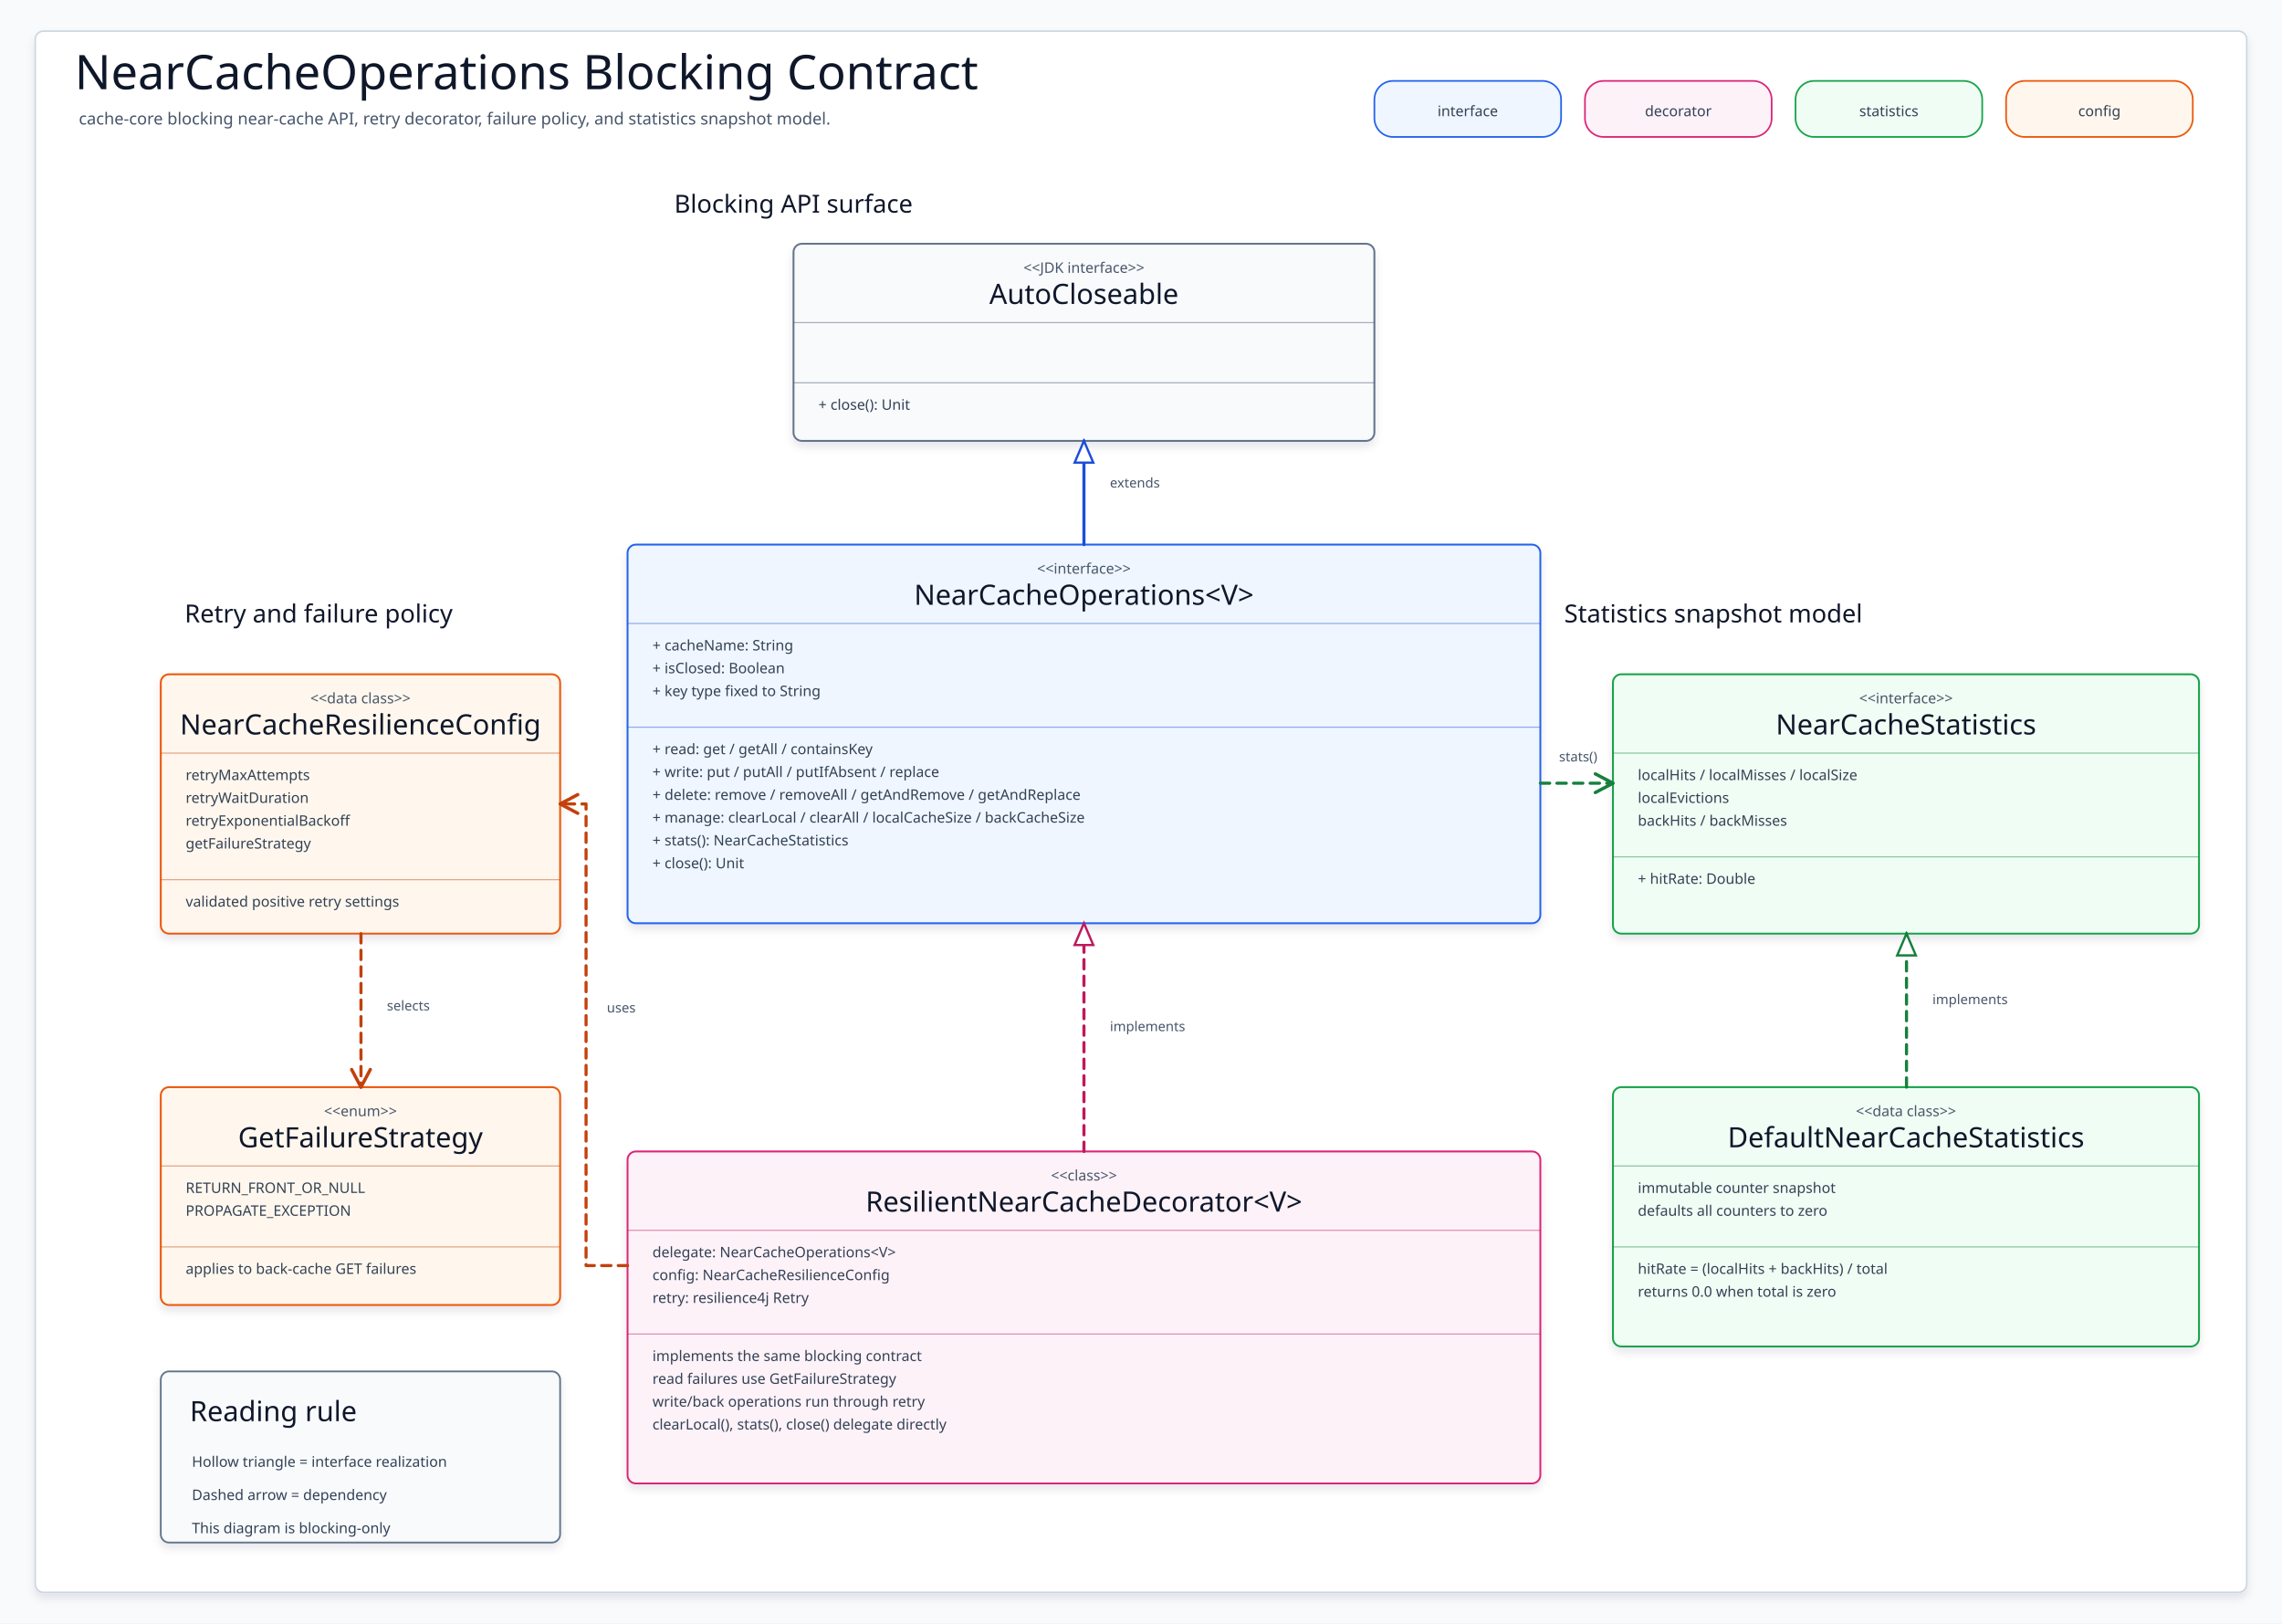
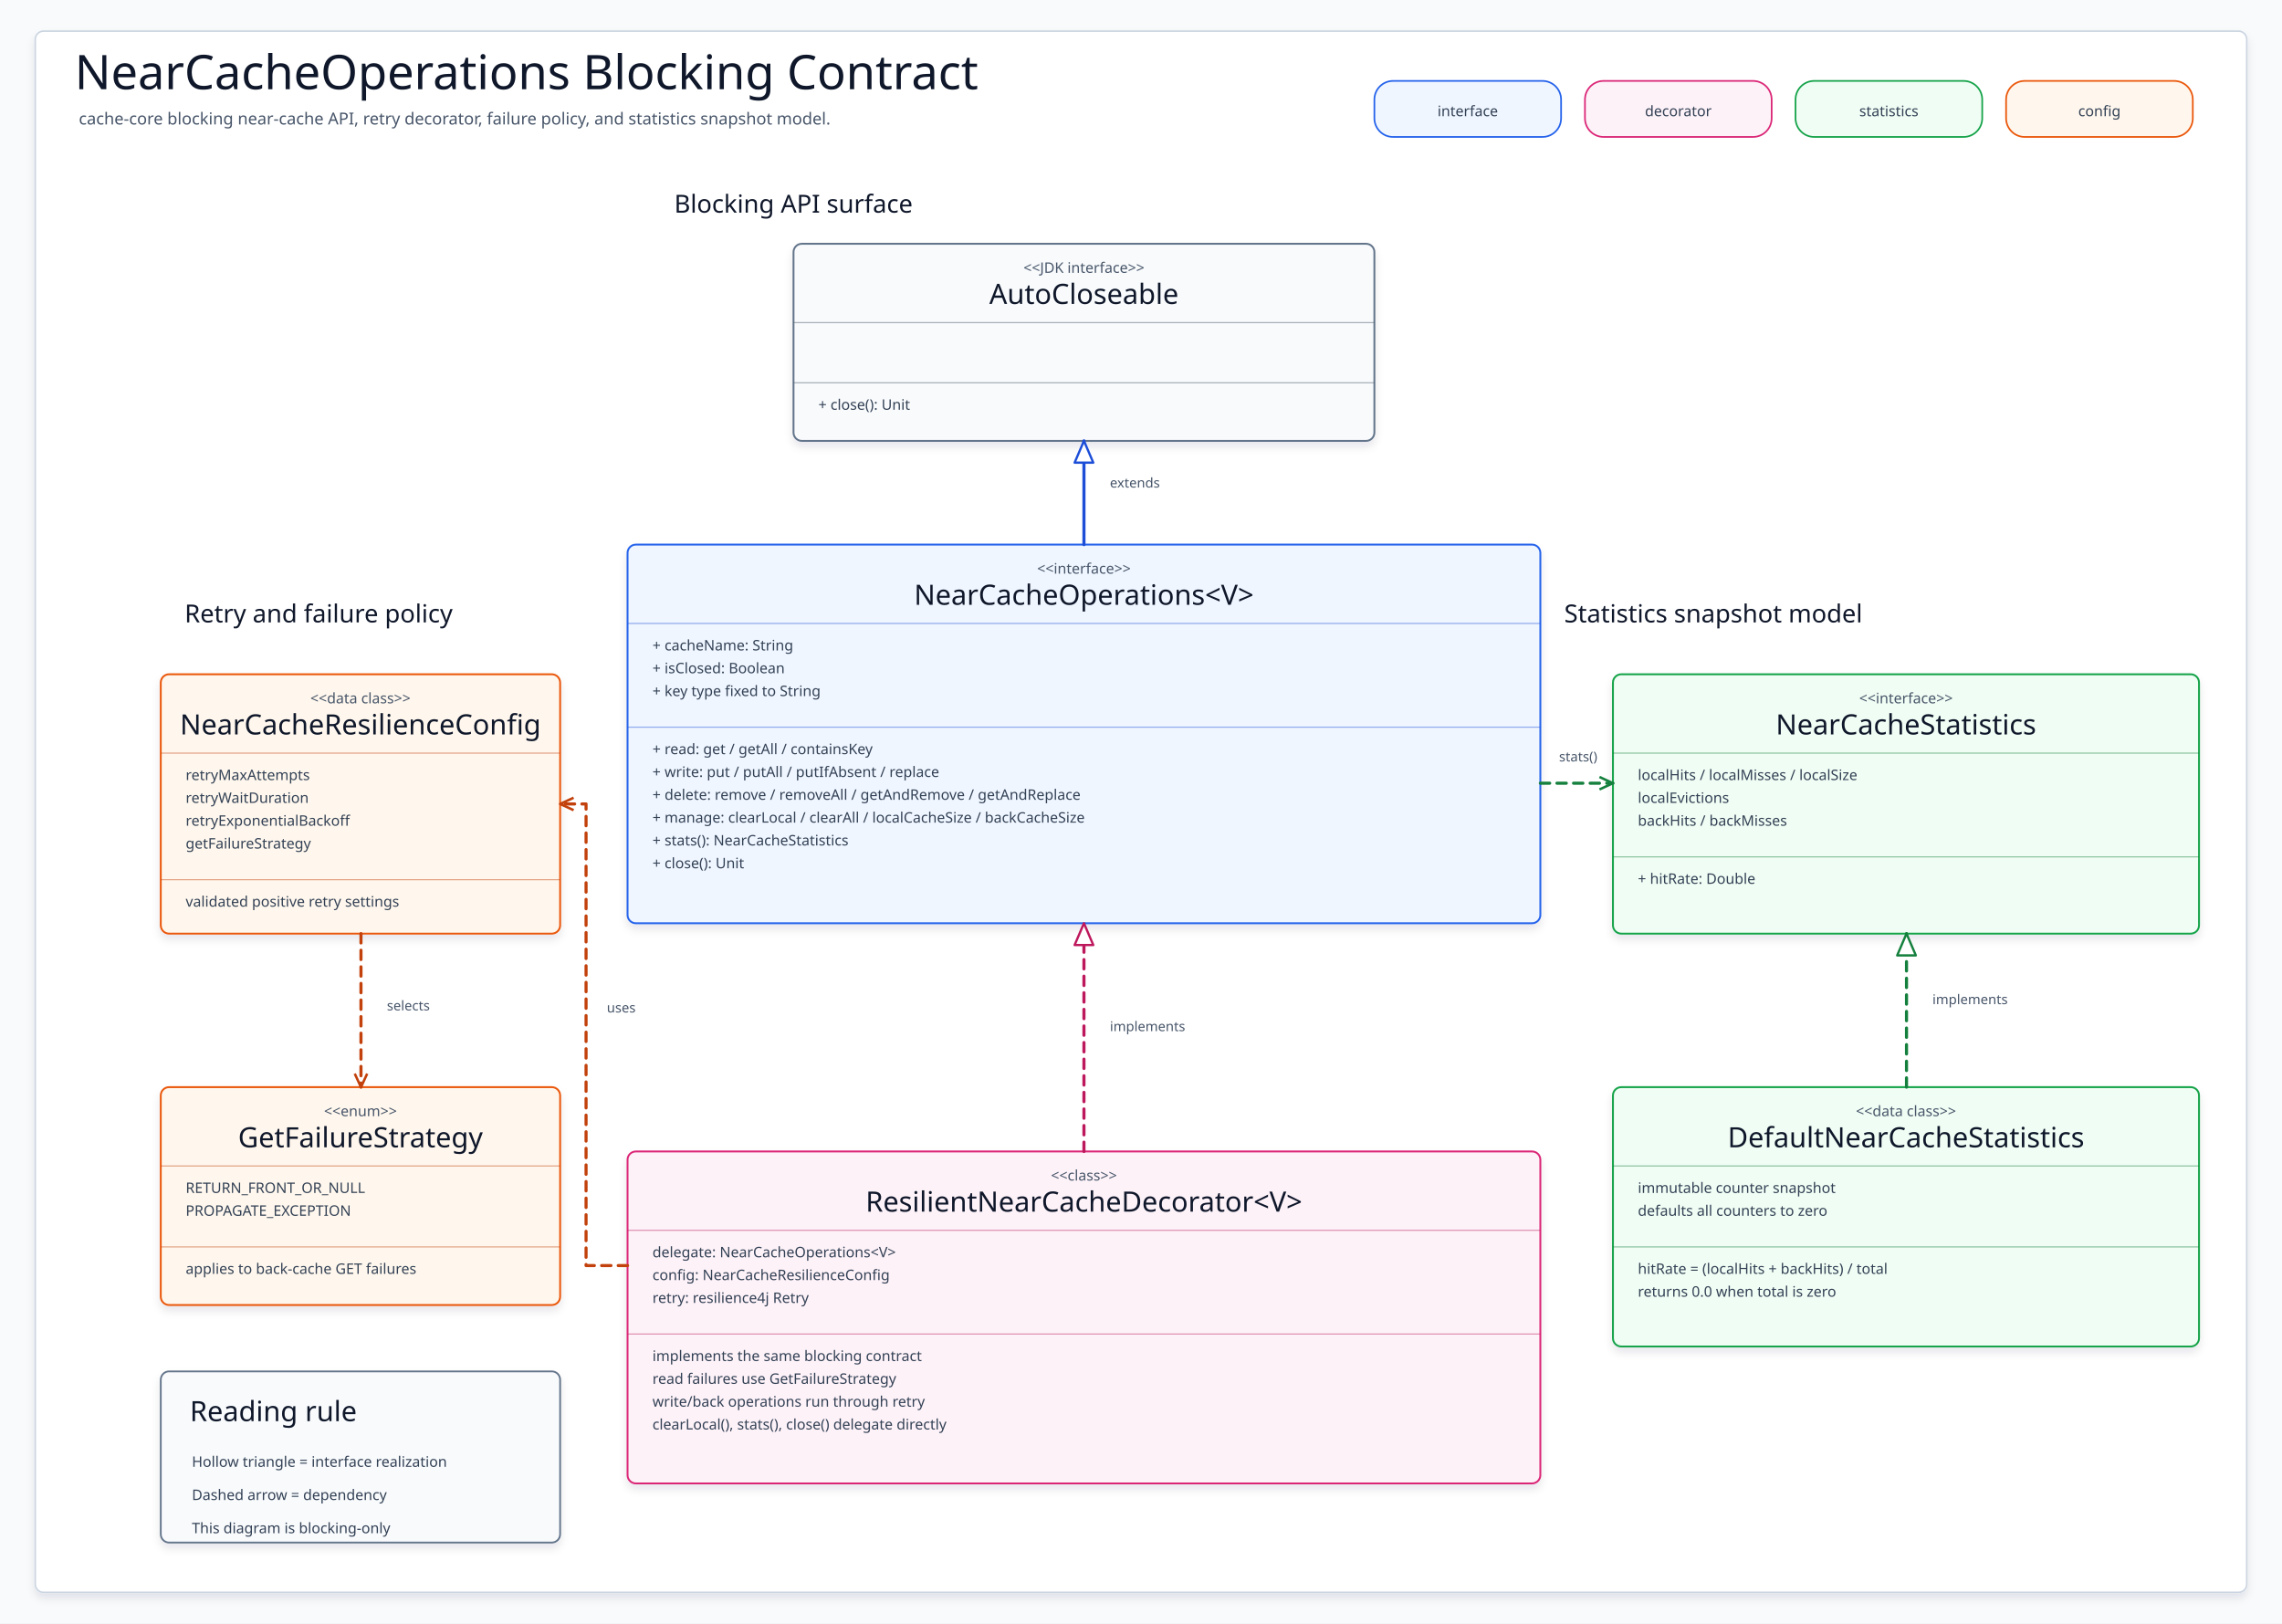
<svg xmlns="http://www.w3.org/2000/svg" width="2200" height="1565" viewBox="0 0 2200 1565" role="img" aria-label="NearCacheOperations Blocking Class Diagram">
  <defs>
    <filter id="shadow" x="-8%" y="-8%" width="116%" height="116%">
      <feDropShadow dx="0" dy="5" stdDeviation="4" flood-color="#0F172A" flood-opacity="0.10" />
    </filter>
    <marker id="arrow-blue" markerWidth="22" markerHeight="22" refX="19" refY="11" orient="auto" markerUnits="userSpaceOnUse">
      <path stroke-dasharray="none" d="M 2 2 L 19 11 L 2 20" fill="none" stroke="#1D4ED8" stroke-width="2.6" stroke-linecap="round" stroke-linejoin="round" style="stroke-dasharray:none" />
    </marker>
    <marker id="triangle-blue" markerWidth="26" markerHeight="22" refX="23" refY="11" orient="auto" markerUnits="userSpaceOnUse">
-       <path stroke-dasharray="none" d="M 2 2 L 23 11 L 2 20 Z" fill="#FFFFFF" stroke="#1D4ED8" stroke-width="2.2" style="stroke-dasharray:none" />
+       <path stroke-dasharray="none" d="M 2 2 L 23 11 L 2 20 Z" fill="#FFFFFF" stroke="#1D4ED8" stroke-width="2.2" style="stroke-dasharray:none" stroke-linejoin="round" />
    </marker>
    <marker id="arrow-teal" markerWidth="22" markerHeight="22" refX="19" refY="11" orient="auto" markerUnits="userSpaceOnUse">
      <path stroke-dasharray="none" d="M 2 2 L 19 11 L 2 20" fill="none" stroke="#0F766E" stroke-width="2.6" stroke-linecap="round" stroke-linejoin="round" style="stroke-dasharray:none" />
    </marker>
    <marker id="triangle-teal" markerWidth="26" markerHeight="22" refX="23" refY="11" orient="auto" markerUnits="userSpaceOnUse">
-       <path stroke-dasharray="none" d="M 2 2 L 23 11 L 2 20 Z" fill="#FFFFFF" stroke="#0F766E" stroke-width="2.2" style="stroke-dasharray:none" />
+       <path stroke-dasharray="none" d="M 2 2 L 23 11 L 2 20 Z" fill="#FFFFFF" stroke="#0F766E" stroke-width="2.2" style="stroke-dasharray:none" stroke-linejoin="round" />
    </marker>
-     <marker id="arrow-green" markerWidth="22" markerHeight="22" refX="19" refY="11" orient="auto" markerUnits="userSpaceOnUse" overflow="visible">
-       <path stroke-dasharray="none" d="M 2 2 L 19 11 L 2 20" fill="none" stroke="#15803D" stroke-width="3.2" stroke-linecap="round" stroke-linejoin="round" style="stroke-dasharray:none" />
+     <marker id="arrow-green" markerWidth="18" markerHeight="18" refX="16" refY="9" orient="auto" markerUnits="userSpaceOnUse" overflow="visible" viewBox="0 0 18 18">
+       <path stroke-dasharray="none" d="M 3 3 L 16 9 L 3 15" fill="none" stroke="#15803D" stroke-width="2.4" stroke-linecap="butt" stroke-linejoin="round" style="stroke-dasharray:none" />
    </marker>
    <marker id="triangle-green" markerWidth="26" markerHeight="22" refX="23" refY="11" orient="auto" markerUnits="userSpaceOnUse">
-       <path stroke-dasharray="none" d="M 2 2 L 23 11 L 2 20 Z" fill="#FFFFFF" stroke="#15803D" stroke-width="2.2" style="stroke-dasharray:none" />
+       <path stroke-dasharray="none" d="M 2 2 L 23 11 L 2 20 Z" fill="#FFFFFF" stroke="#15803D" stroke-width="2.2" style="stroke-dasharray:none" stroke-linejoin="round" />
    </marker>
-     <marker id="arrow-amber" markerWidth="22" markerHeight="22" refX="19" refY="11" orient="auto" markerUnits="userSpaceOnUse" overflow="visible">
-       <path stroke-dasharray="none" d="M 2 2 L 19 11 L 2 20" fill="none" stroke="#C2410C" stroke-width="3.2" stroke-linecap="round" stroke-linejoin="round" style="stroke-dasharray:none" />
+     <marker id="arrow-amber" markerWidth="18" markerHeight="18" refX="16" refY="9" orient="auto" markerUnits="userSpaceOnUse" overflow="visible" viewBox="0 0 18 18">
+       <path stroke-dasharray="none" d="M 3 3 L 16 9 L 3 15" fill="none" stroke="#C2410C" stroke-width="2.4" stroke-linecap="butt" stroke-linejoin="round" style="stroke-dasharray:none" />
    </marker>
    <marker id="triangle-amber" markerWidth="26" markerHeight="22" refX="23" refY="11" orient="auto" markerUnits="userSpaceOnUse">
-       <path stroke-dasharray="none" d="M 2 2 L 23 11 L 2 20 Z" fill="#FFFFFF" stroke="#C2410C" stroke-width="2.2" style="stroke-dasharray:none" />
+       <path stroke-dasharray="none" d="M 2 2 L 23 11 L 2 20 Z" fill="#FFFFFF" stroke="#C2410C" stroke-width="2.2" style="stroke-dasharray:none" stroke-linejoin="round" />
    </marker>
    <marker id="arrow-pink" markerWidth="22" markerHeight="22" refX="19" refY="11" orient="auto" markerUnits="userSpaceOnUse">
      <path stroke-dasharray="none" d="M 2 2 L 19 11 L 2 20" fill="none" stroke="#BE185D" stroke-width="2.6" stroke-linecap="round" stroke-linejoin="round" style="stroke-dasharray:none" />
    </marker>
    <marker id="triangle-pink" markerWidth="26" markerHeight="22" refX="23" refY="11" orient="auto" markerUnits="userSpaceOnUse">
-       <path stroke-dasharray="none" d="M 2 2 L 23 11 L 2 20 Z" fill="#FFFFFF" stroke="#BE185D" stroke-width="2.2" style="stroke-dasharray:none" />
+       <path stroke-dasharray="none" d="M 2 2 L 23 11 L 2 20 Z" fill="#FFFFFF" stroke="#BE185D" stroke-width="2.2" style="stroke-dasharray:none" stroke-linejoin="round" />
    </marker>
    <marker id="arrow-slate" markerWidth="22" markerHeight="22" refX="19" refY="11" orient="auto" markerUnits="userSpaceOnUse">
      <path stroke-dasharray="none" d="M 2 2 L 19 11 L 2 20" fill="none" stroke="#475569" stroke-width="2.6" stroke-linecap="round" stroke-linejoin="round" style="stroke-dasharray:none" />
    </marker>
    <marker id="triangle-slate" markerWidth="26" markerHeight="22" refX="23" refY="11" orient="auto" markerUnits="userSpaceOnUse">
-       <path stroke-dasharray="none" d="M 2 2 L 23 11 L 2 20 Z" fill="#FFFFFF" stroke="#475569" stroke-width="2.2" style="stroke-dasharray:none" />
+       <path stroke-dasharray="none" d="M 2 2 L 23 11 L 2 20 Z" fill="#FFFFFF" stroke="#475569" stroke-width="2.2" style="stroke-dasharray:none" stroke-linejoin="round" />
    </marker>
    <style>
    svg{font-family:"Architects Daughter","Comic Mono","Comic Sans MS",ui-sans-serif,system-ui,sans-serif}
    .canvas{fill:#F8FAFC}.frame{fill:#FFFFFF;stroke:#CBD5E1;stroke-width:1.5;filter:url(#shadow)}
    .title{font-family:"Architects Daughter";font-size:46px;fill:#0F172A}.subtitle{font-family:"Comic Mono";font-size:16px;fill:#475569}
    .sectionLabel{font-family:"Architects Daughter";font-size:24px;fill:#0F172A}
    .chip{stroke-width:1.6}.chipText{font-family:"Comic Mono";font-size:14px;fill:#334155}
    .classBox{stroke-width:1.8;filter:url(#shadow)}.stereotype{font-family:"Comic Mono";font-size:14px;fill:#475569}.classTitle{font-family:"Architects Daughter";font-size:27px;fill:#0F172A}
    .member{font-family:"Comic Mono";font-size:14px;fill:#334155}.divider{stroke-width:1.1;opacity:.45}
    .noteBox{stroke-width:1.7;filter:url(#shadow)}.noteTitle{font-family:"Architects Daughter";font-size:27px;fill:#0F172A}.noteLine{font-family:"Comic Mono";font-size:14px;fill:#334155}
    .edge{fill:none;stroke-width:3;stroke-linecap:round;stroke-linejoin:round}.dashed{stroke-dasharray:9 7}.edgeLabel{font-family:"Comic Mono";font-size:13px;fill:#475569}
  </style>
  </defs>
  <rect class="canvas" width="2200" height="1565" />
  <rect class="frame" x="34" y="30" width="2132" height="1505" rx="8" />
  <text class="title" x="72" y="86">NearCacheOperations Blocking Contract</text>
  <text class="subtitle" x="76" y="120">cache-core blocking near-cache API, retry decorator, failure policy, and statistics snapshot model.</text>
  <g>
    <rect class="chip" x="1325" y="78" width="180" height="54" rx="18" fill="#EFF6FF" stroke="#2563EB" />
    <text class="chipText" x="1415" y="112" text-anchor="middle">interface</text>
  </g>
  <g>
    <rect class="chip" x="1528" y="78" width="180" height="54" rx="18" fill="#FDF2F8" stroke="#DB2777" />
    <text class="chipText" x="1618" y="112" text-anchor="middle">decorator</text>
  </g>
  <g>
    <rect class="chip" x="1731" y="78" width="180" height="54" rx="18" fill="#F0FDF4" stroke="#16A34A" />
    <text class="chipText" x="1821" y="112" text-anchor="middle">statistics</text>
  </g>
  <g>
    <rect class="chip" x="1934" y="78" width="180" height="54" rx="18" fill="#FFF7ED" stroke="#EA580C" />
    <text class="chipText" x="2024" y="112" text-anchor="middle">config</text>
  </g>
  <text class="sectionLabel" x="650" y="205">Blocking API surface</text>
  <text class="sectionLabel" x="178" y="600">Retry and failure policy</text>
  <text class="sectionLabel" x="1508" y="600">Statistics snapshot model</text>
  <g id="AutoCloseable">
    <rect class="classBox" x="765" y="235" width="560" height="190" rx="8" fill="#F8FAFC" stroke="#64748B" />
    <text class="stereotype" x="1045" y="263" text-anchor="middle">&lt;&lt;JDK interface&gt;&gt;</text>
    <text class="classTitle" x="1045" y="293" text-anchor="middle">AutoCloseable</text>
    <path class="divider" d="M765 311H1325" stroke="#475569" />
    <path class="divider" d="M765 369H1325" stroke="#475569" />
    <text class="member" x="789" y="395">+ close(): Unit</text>
  </g>
  <g id="NearCacheOperations">
    <rect class="classBox" x="605" y="525" width="880" height="365" rx="8" fill="#EFF6FF" stroke="#2563EB" />
    <text class="stereotype" x="1045" y="553" text-anchor="middle">&lt;&lt;interface&gt;&gt;</text>
    <text class="classTitle" x="1045" y="583" text-anchor="middle">NearCacheOperations&lt;V&gt;</text>
    <path class="divider" d="M605 601H1485" stroke="#1D4ED8" />
    <text class="member" x="629" y="627">+ cacheName: String</text>
    <text class="member" x="629" y="649">+ isClosed: Boolean</text>
    <text class="member" x="629" y="671">+ key type fixed to String</text>
    <path class="divider" d="M605 701H1485" stroke="#1D4ED8" />
    <text class="member" x="629" y="727">+ read: get / getAll / containsKey</text>
    <text class="member" x="629" y="749">+ write: put / putAll / putIfAbsent / replace</text>
    <text class="member" x="629" y="771">+ delete: remove / removeAll / getAndRemove / getAndReplace</text>
    <text class="member" x="629" y="793">+ manage: clearLocal / clearAll / localCacheSize / backCacheSize</text>
    <text class="member" x="629" y="815">+ stats(): NearCacheStatistics</text>
    <text class="member" x="629" y="837">+ close(): Unit</text>
  </g>
  <g id="ResilientNearCacheDecorator">
    <rect class="classBox" x="605" y="1110" width="880" height="320" rx="8" fill="#FDF2F8" stroke="#DB2777" />
    <text class="stereotype" x="1045" y="1138" text-anchor="middle">&lt;&lt;class&gt;&gt;</text>
    <text class="classTitle" x="1045" y="1168" text-anchor="middle">ResilientNearCacheDecorator&lt;V&gt;</text>
    <path class="divider" d="M605 1186H1485" stroke="#BE185D" />
    <text class="member" x="629" y="1212">delegate: NearCacheOperations&lt;V&gt;</text>
    <text class="member" x="629" y="1234">config: NearCacheResilienceConfig</text>
    <text class="member" x="629" y="1256">retry: resilience4j Retry</text>
    <path class="divider" d="M605 1286H1485" stroke="#BE185D" />
    <text class="member" x="629" y="1312">implements the same blocking contract</text>
    <text class="member" x="629" y="1334">read failures use GetFailureStrategy</text>
    <text class="member" x="629" y="1356">write/back operations run through retry</text>
    <text class="member" x="629" y="1378">clearLocal(), stats(), close() delegate directly</text>
  </g>
  <g id="NearCacheResilienceConfig">
    <rect class="classBox" x="155" y="650" width="385" height="250" rx="8" fill="#FFF7ED" stroke="#EA580C" />
    <text class="stereotype" x="347.5" y="678" text-anchor="middle">&lt;&lt;data class&gt;&gt;</text>
    <text class="classTitle" x="347.5" y="708" text-anchor="middle">NearCacheResilienceConfig</text>
    <path class="divider" d="M155 726H540" stroke="#C2410C" />
    <text class="member" x="179" y="752">retryMaxAttempts</text>
    <text class="member" x="179" y="774">retryWaitDuration</text>
    <text class="member" x="179" y="796">retryExponentialBackoff</text>
    <text class="member" x="179" y="818">getFailureStrategy</text>
    <path class="divider" d="M155 848H540" stroke="#C2410C" />
    <text class="member" x="179" y="874">validated positive retry settings</text>
  </g>
  <g id="GetFailureStrategy">
    <rect class="classBox" x="155" y="1048" width="385" height="210" rx="8" fill="#FFF7ED" stroke="#EA580C" />
    <text class="stereotype" x="347.5" y="1076" text-anchor="middle">&lt;&lt;enum&gt;&gt;</text>
    <text class="classTitle" x="347.5" y="1106" text-anchor="middle">GetFailureStrategy</text>
    <path class="divider" d="M155 1124H540" stroke="#C2410C" />
    <text class="member" x="179" y="1150">RETURN_FRONT_OR_NULL</text>
    <text class="member" x="179" y="1172">PROPAGATE_EXCEPTION</text>
    <path class="divider" d="M155 1202H540" stroke="#C2410C" />
    <text class="member" x="179" y="1228">applies to back-cache GET failures</text>
  </g>
  <g id="NearCacheStatistics">
    <rect class="classBox" x="1555" y="650" width="565" height="250" rx="8" fill="#F0FDF4" stroke="#16A34A" />
    <text class="stereotype" x="1837.5" y="678" text-anchor="middle">&lt;&lt;interface&gt;&gt;</text>
    <text class="classTitle" x="1837.5" y="708" text-anchor="middle">NearCacheStatistics</text>
    <path class="divider" d="M1555 726H2120" stroke="#15803D" />
    <text class="member" x="1579" y="752">localHits / localMisses / localSize</text>
    <text class="member" x="1579" y="774">localEvictions</text>
    <text class="member" x="1579" y="796">backHits / backMisses</text>
    <path class="divider" d="M1555 826H2120" stroke="#15803D" />
    <text class="member" x="1579" y="852">+ hitRate: Double</text>
  </g>
  <g id="DefaultNearCacheStatistics">
    <rect class="classBox" x="1555" y="1048" width="565" height="250" rx="8" fill="#F0FDF4" stroke="#16A34A" />
    <text class="stereotype" x="1837.5" y="1076" text-anchor="middle">&lt;&lt;data class&gt;&gt;</text>
    <text class="classTitle" x="1837.5" y="1106" text-anchor="middle">DefaultNearCacheStatistics</text>
    <path class="divider" d="M1555 1124H2120" stroke="#15803D" />
    <text class="member" x="1579" y="1150">immutable counter snapshot</text>
    <text class="member" x="1579" y="1172">defaults all counters to zero</text>
    <path class="divider" d="M1555 1202H2120" stroke="#15803D" />
    <text class="member" x="1579" y="1228">hitRate = (localHits + backHits) / total</text>
    <text class="member" x="1579" y="1250">returns 0.0 when total is zero</text>
  </g>
  <g>
    <rect class="noteBox" x="155" y="1322" width="385" height="165" rx="8" fill="#F8FAFC" stroke="#64748B" />
    <text class="noteTitle" x="183" y="1370">Reading rule</text>
    <text class="noteLine" x="185" y="1414">Hollow triangle = interface realization</text>
    <text class="noteLine" x="185" y="1446">Dashed arrow = dependency</text>
    <text class="noteLine" x="185" y="1478">This diagram is blocking-only</text>
  </g>
  <g data-from="NearCacheOperations" data-to="AutoCloseable">
    <path class="edge " d="M1045 525 L1045 425" stroke="#1D4ED8" marker-end="url(#triangle-blue)" />
    <text class="edgeLabel" x="1070" y="470">extends</text>
  </g>
  <g data-from="ResilientNearCacheDecorator" data-to="NearCacheOperations">
    <path class="edge dashed" d="M1045 1110 L1045 890" stroke="#BE185D" marker-end="url(#triangle-pink)" />
    <text class="edgeLabel" x="1070" y="994">implements</text>
  </g>
  <g data-from="NearCacheOperations" data-to="NearCacheStatistics">
    <path class="edge dashed" d="M1485 755 L1555 755" stroke="#15803D" marker-end="url(#arrow-green)" />
    <text class="edgeLabel" x="1503" y="734">stats()</text>
  </g>
  <g data-from="DefaultNearCacheStatistics" data-to="NearCacheStatistics">
    <path class="edge dashed" d="M1838 1048 L1838 900" stroke="#15803D" marker-end="url(#triangle-green)" />
    <text class="edgeLabel" x="1863" y="968">implements</text>
  </g>
  <g data-from="ResilientNearCacheDecorator" data-to="NearCacheResilienceConfig">
    <path class="edge dashed" d="M605 1220 L565 1220 L565 775 L540 775" stroke="#C2410C" marker-end="url(#arrow-amber)" />
    <text class="edgeLabel" x="585" y="976">uses</text>
  </g>
  <g data-from="NearCacheResilienceConfig" data-to="GetFailureStrategy">
    <path class="edge dashed" d="M348 900 L348 1048" stroke="#C2410C" marker-end="url(#arrow-amber)" />
    <text class="edgeLabel" x="373" y="974">selects</text>
  </g>
</svg>
